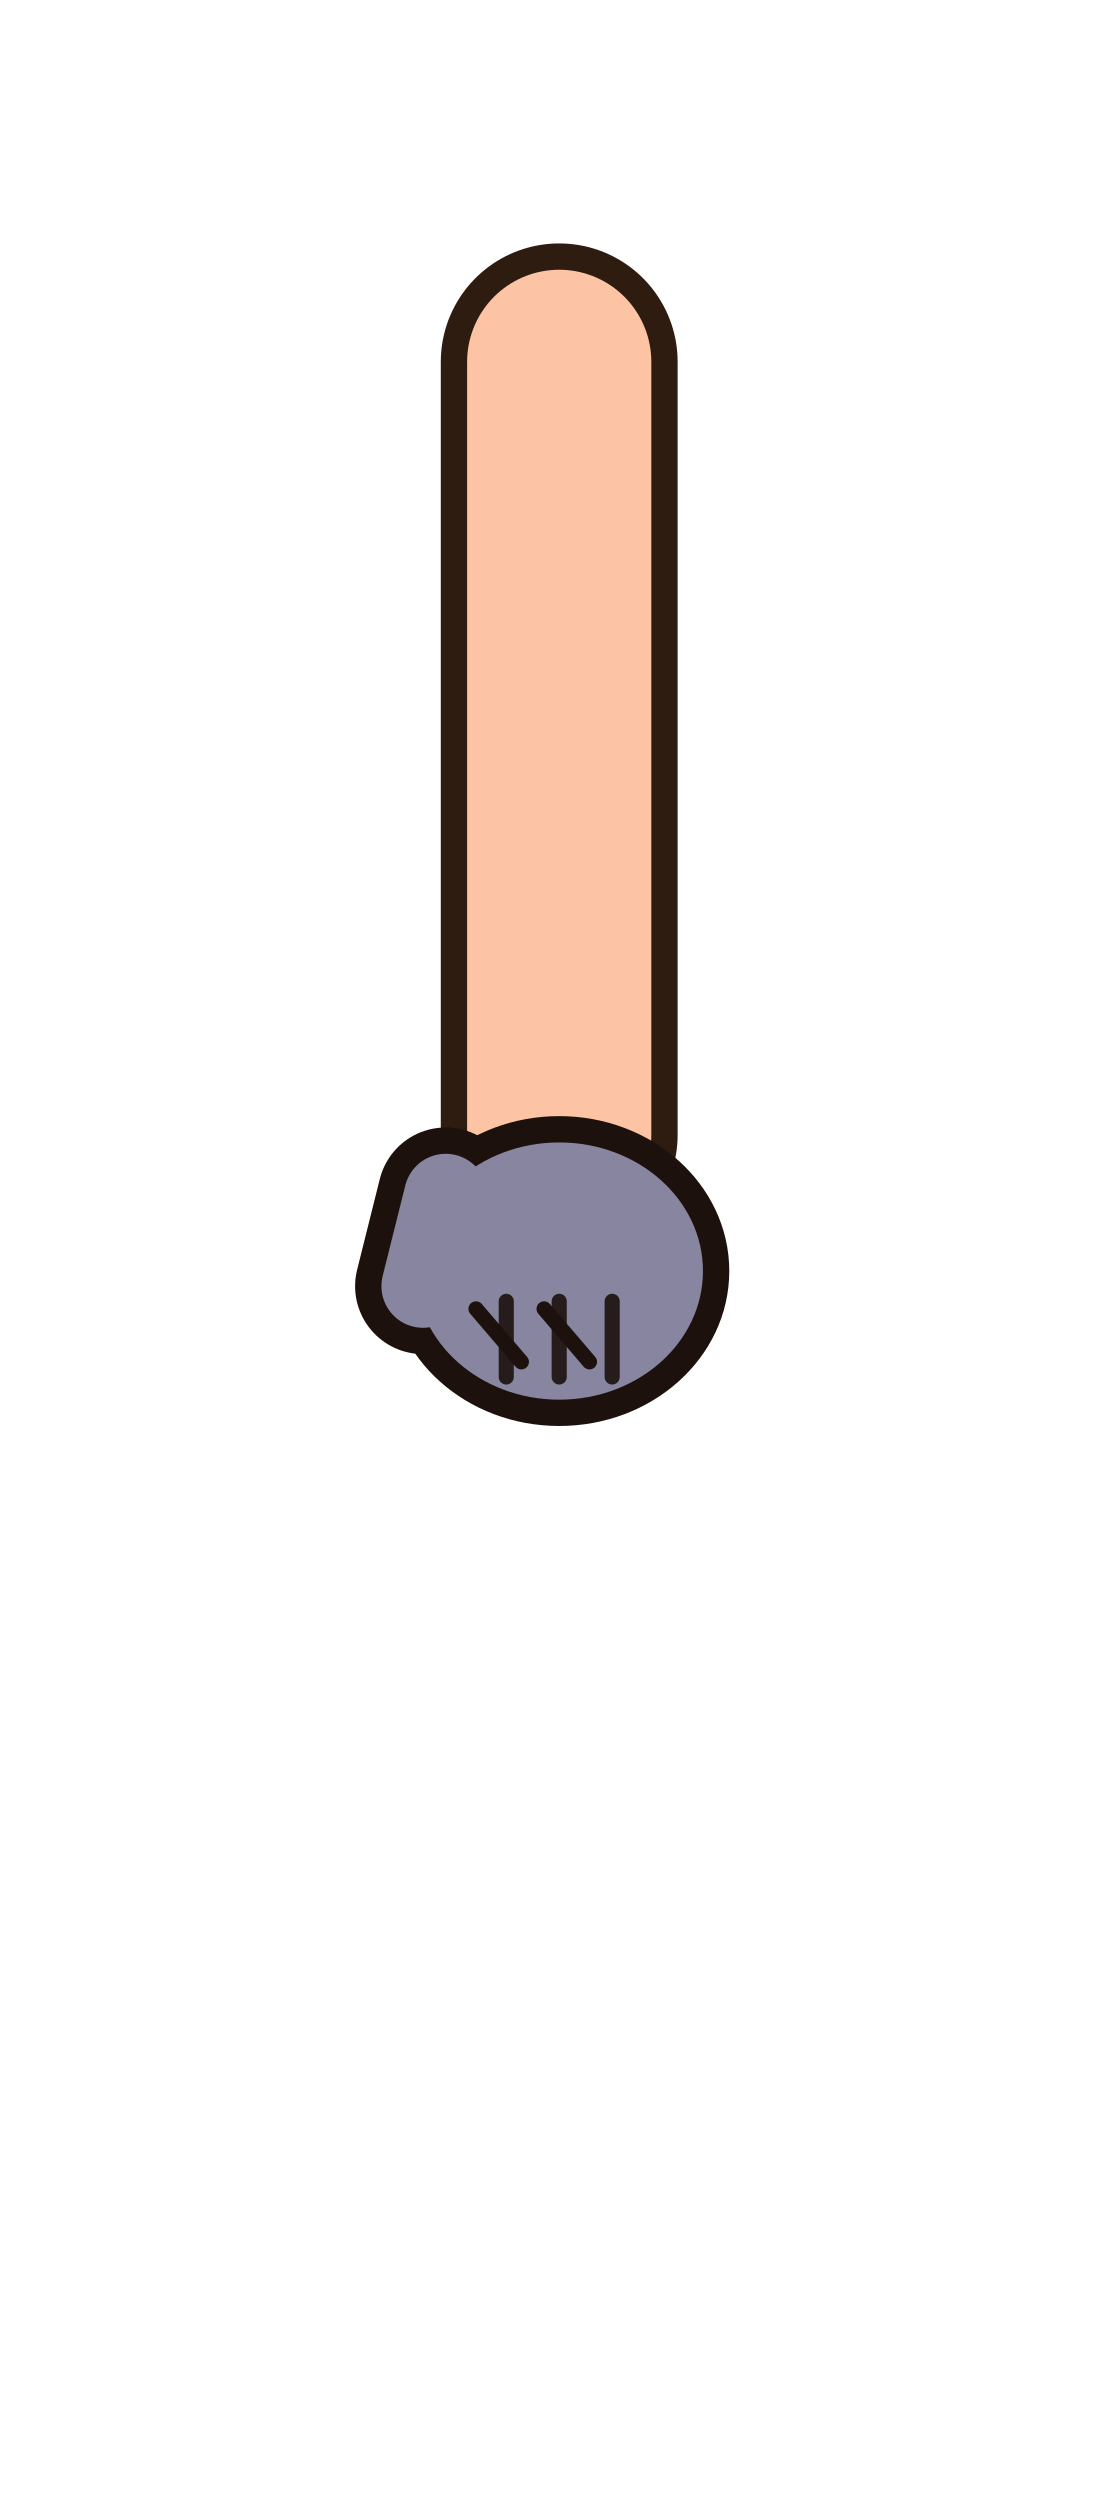
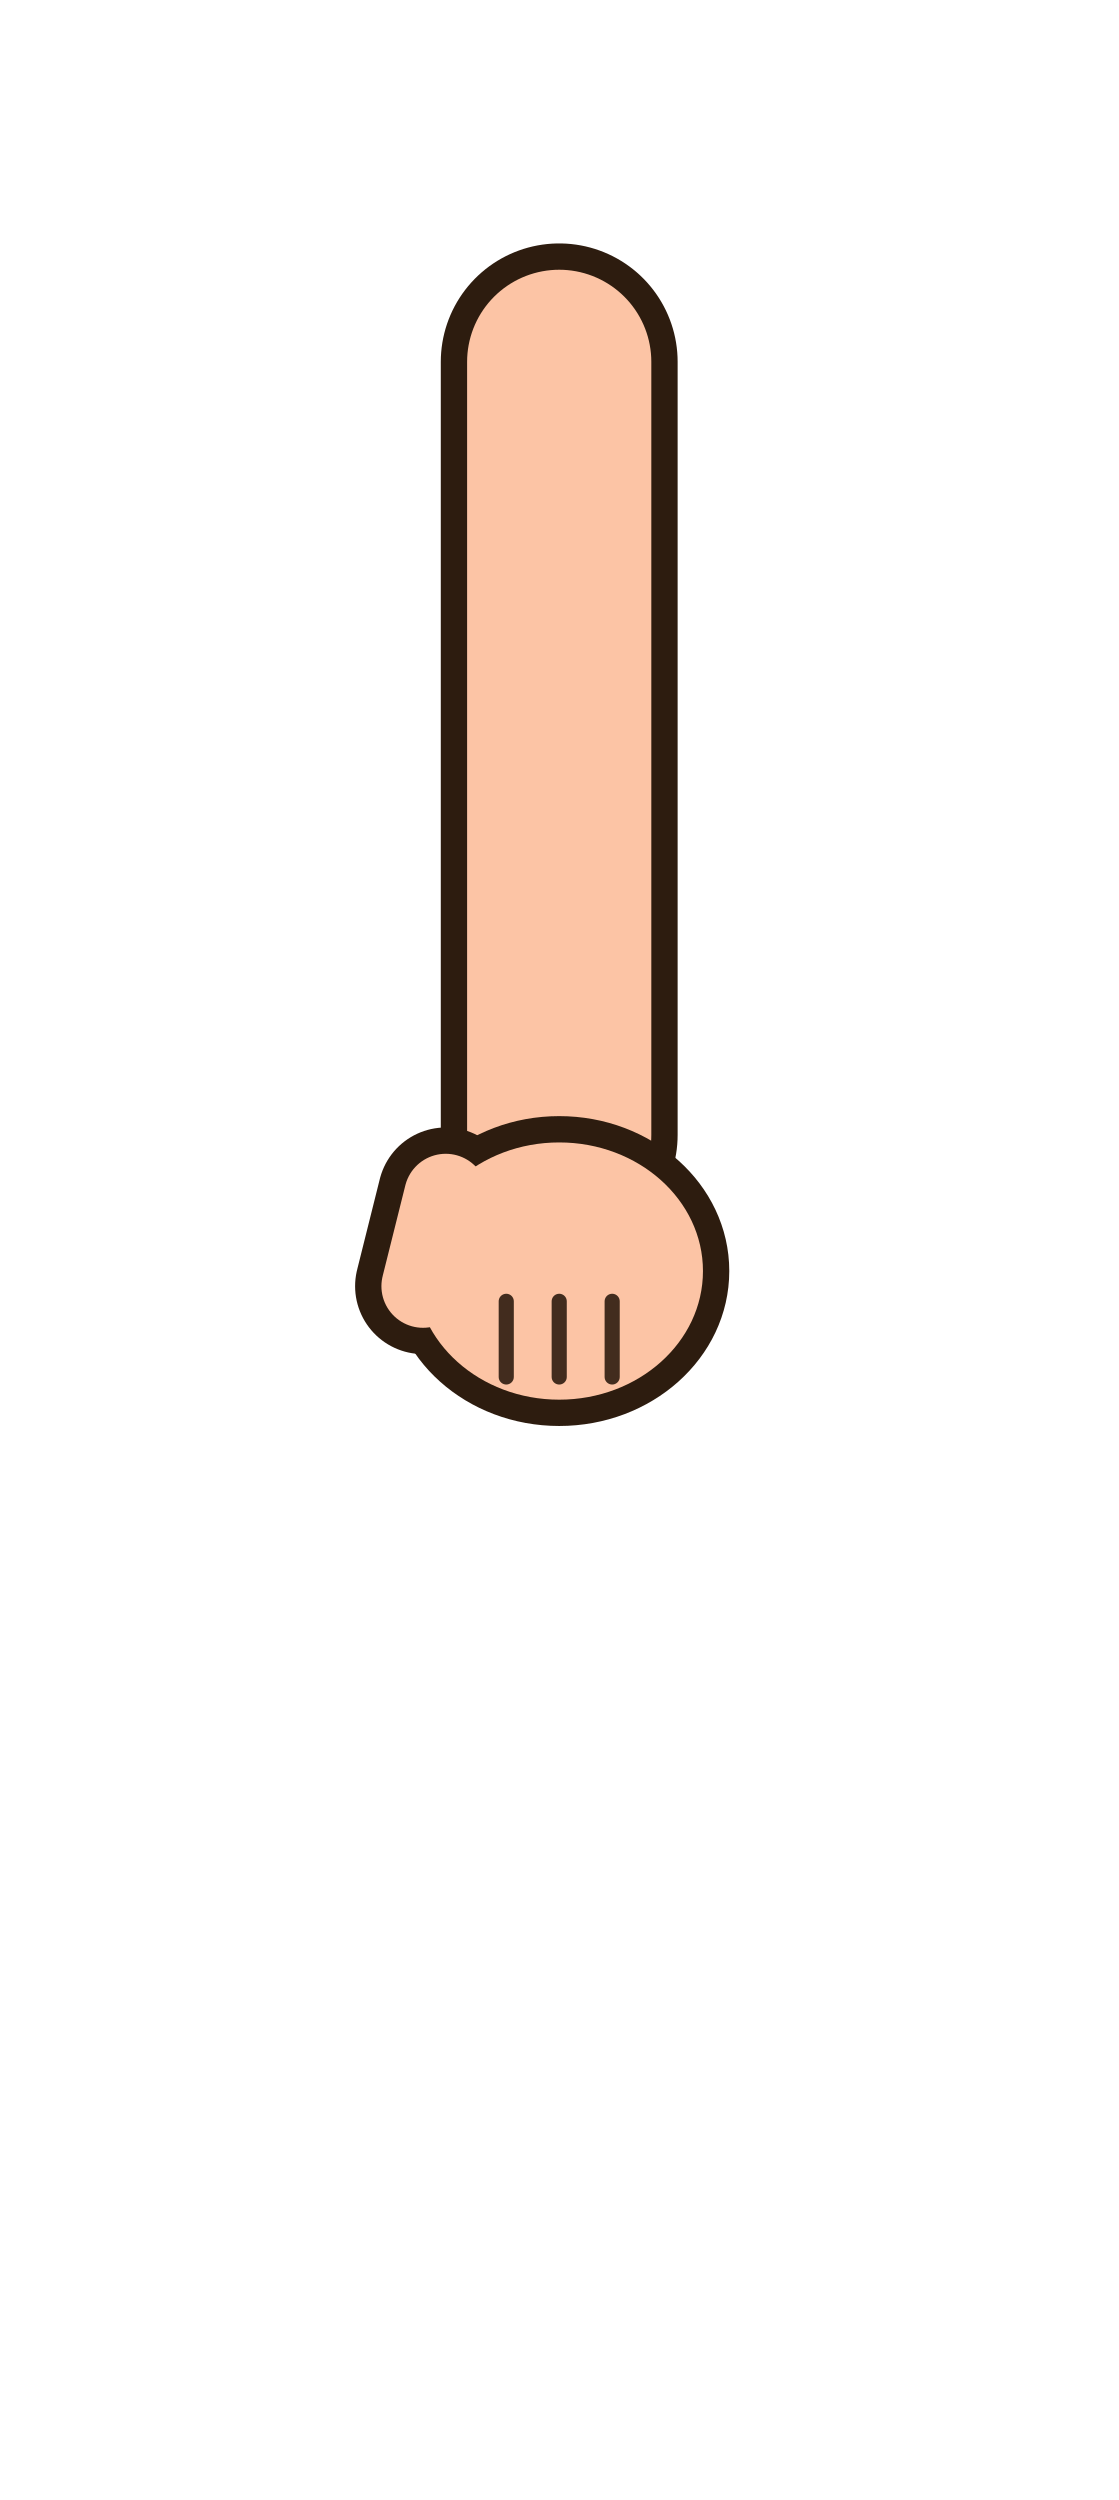
<svg xmlns="http://www.w3.org/2000/svg" width="340" height="760" viewBox="-170 -110 340 760">
  <line x1="0" y1="0" x2="0" y2="235" stroke="#2d1c0f" stroke-width="72" stroke-linecap="round" />
  <line x1="0" y1="0" x2="0" y2="235" stroke="#fcc4a5" stroke-width="56" stroke-linecap="round" />
-   <ellipse cx="0.0" cy="276.4" rx="43.7" ry="39.1" fill="#1c110c" stroke="#1c110c" stroke-width="16" />
-   <line x1="-34.5" y1="253.4" x2="-41.4" y2="281.0" stroke="#1c110c" stroke-width="41.3" stroke-linecap="round" />
-   <ellipse cx="0.0" cy="276.4" rx="43.7" ry="39.1" fill="#87859f" />
-   <line x1="-34.5" y1="253.4" x2="-41.4" y2="281.0" stroke="#87859f" stroke-width="25.3" stroke-linecap="round" />
-   <path d="M -16.1 285.6 L -16.1 308.6" fill="none" stroke="#1c110c" stroke-width="4.6" stroke-linecap="round" stroke-linejoin="round" opacity="0.9" />
-   <path d="M 0.0 285.6 L 0.0 308.6" fill="none" stroke="#1c110c" stroke-width="4.6" stroke-linecap="round" stroke-linejoin="round" opacity="0.9" />
-   <path d="M 16.1 285.6 L 16.1 308.6" fill="none" stroke="#1c110c" stroke-width="4.6" stroke-linecap="round" stroke-linejoin="round" opacity="0.9" />
-   <path d="M -25.3 287.9 l 13.8 16.1" fill="none" stroke="#1c110c" stroke-width="4.6" stroke-linecap="round" stroke-linejoin="round" opacity="1" />
-   <path d="M -4.6 287.9 l 13.8 16.1" fill="none" stroke="#1c110c" stroke-width="4.6" stroke-linecap="round" stroke-linejoin="round" opacity="1" />
+   <ellipse cx="0.0" cy="276.4" rx="43.7" ry="39.1" fill="#2d1c0f" stroke="#2d1c0f" stroke-width="16" />
+   <line x1="-34.5" y1="253.4" x2="-41.4" y2="281.0" stroke="#2d1c0f" stroke-width="41.3" stroke-linecap="round" />
+   <ellipse cx="0.0" cy="276.4" rx="43.7" ry="39.1" fill="#fcc4a5" />
+   <line x1="-34.5" y1="253.4" x2="-41.4" y2="281.0" stroke="#fcc4a5" stroke-width="25.3" stroke-linecap="round" />
+   <path d="M -16.1 285.6 L -16.1 308.6" fill="none" stroke="#2d1c0f" stroke-width="4.6" stroke-linecap="round" stroke-linejoin="round" opacity="0.9" />
+   <path d="M 0.0 285.6 L 0.0 308.6" fill="none" stroke="#2d1c0f" stroke-width="4.6" stroke-linecap="round" stroke-linejoin="round" opacity="0.9" />
+   <path d="M 16.1 285.6 L 16.1 308.6" fill="none" stroke="#2d1c0f" stroke-width="4.6" stroke-linecap="round" stroke-linejoin="round" opacity="0.9" />
</svg>
